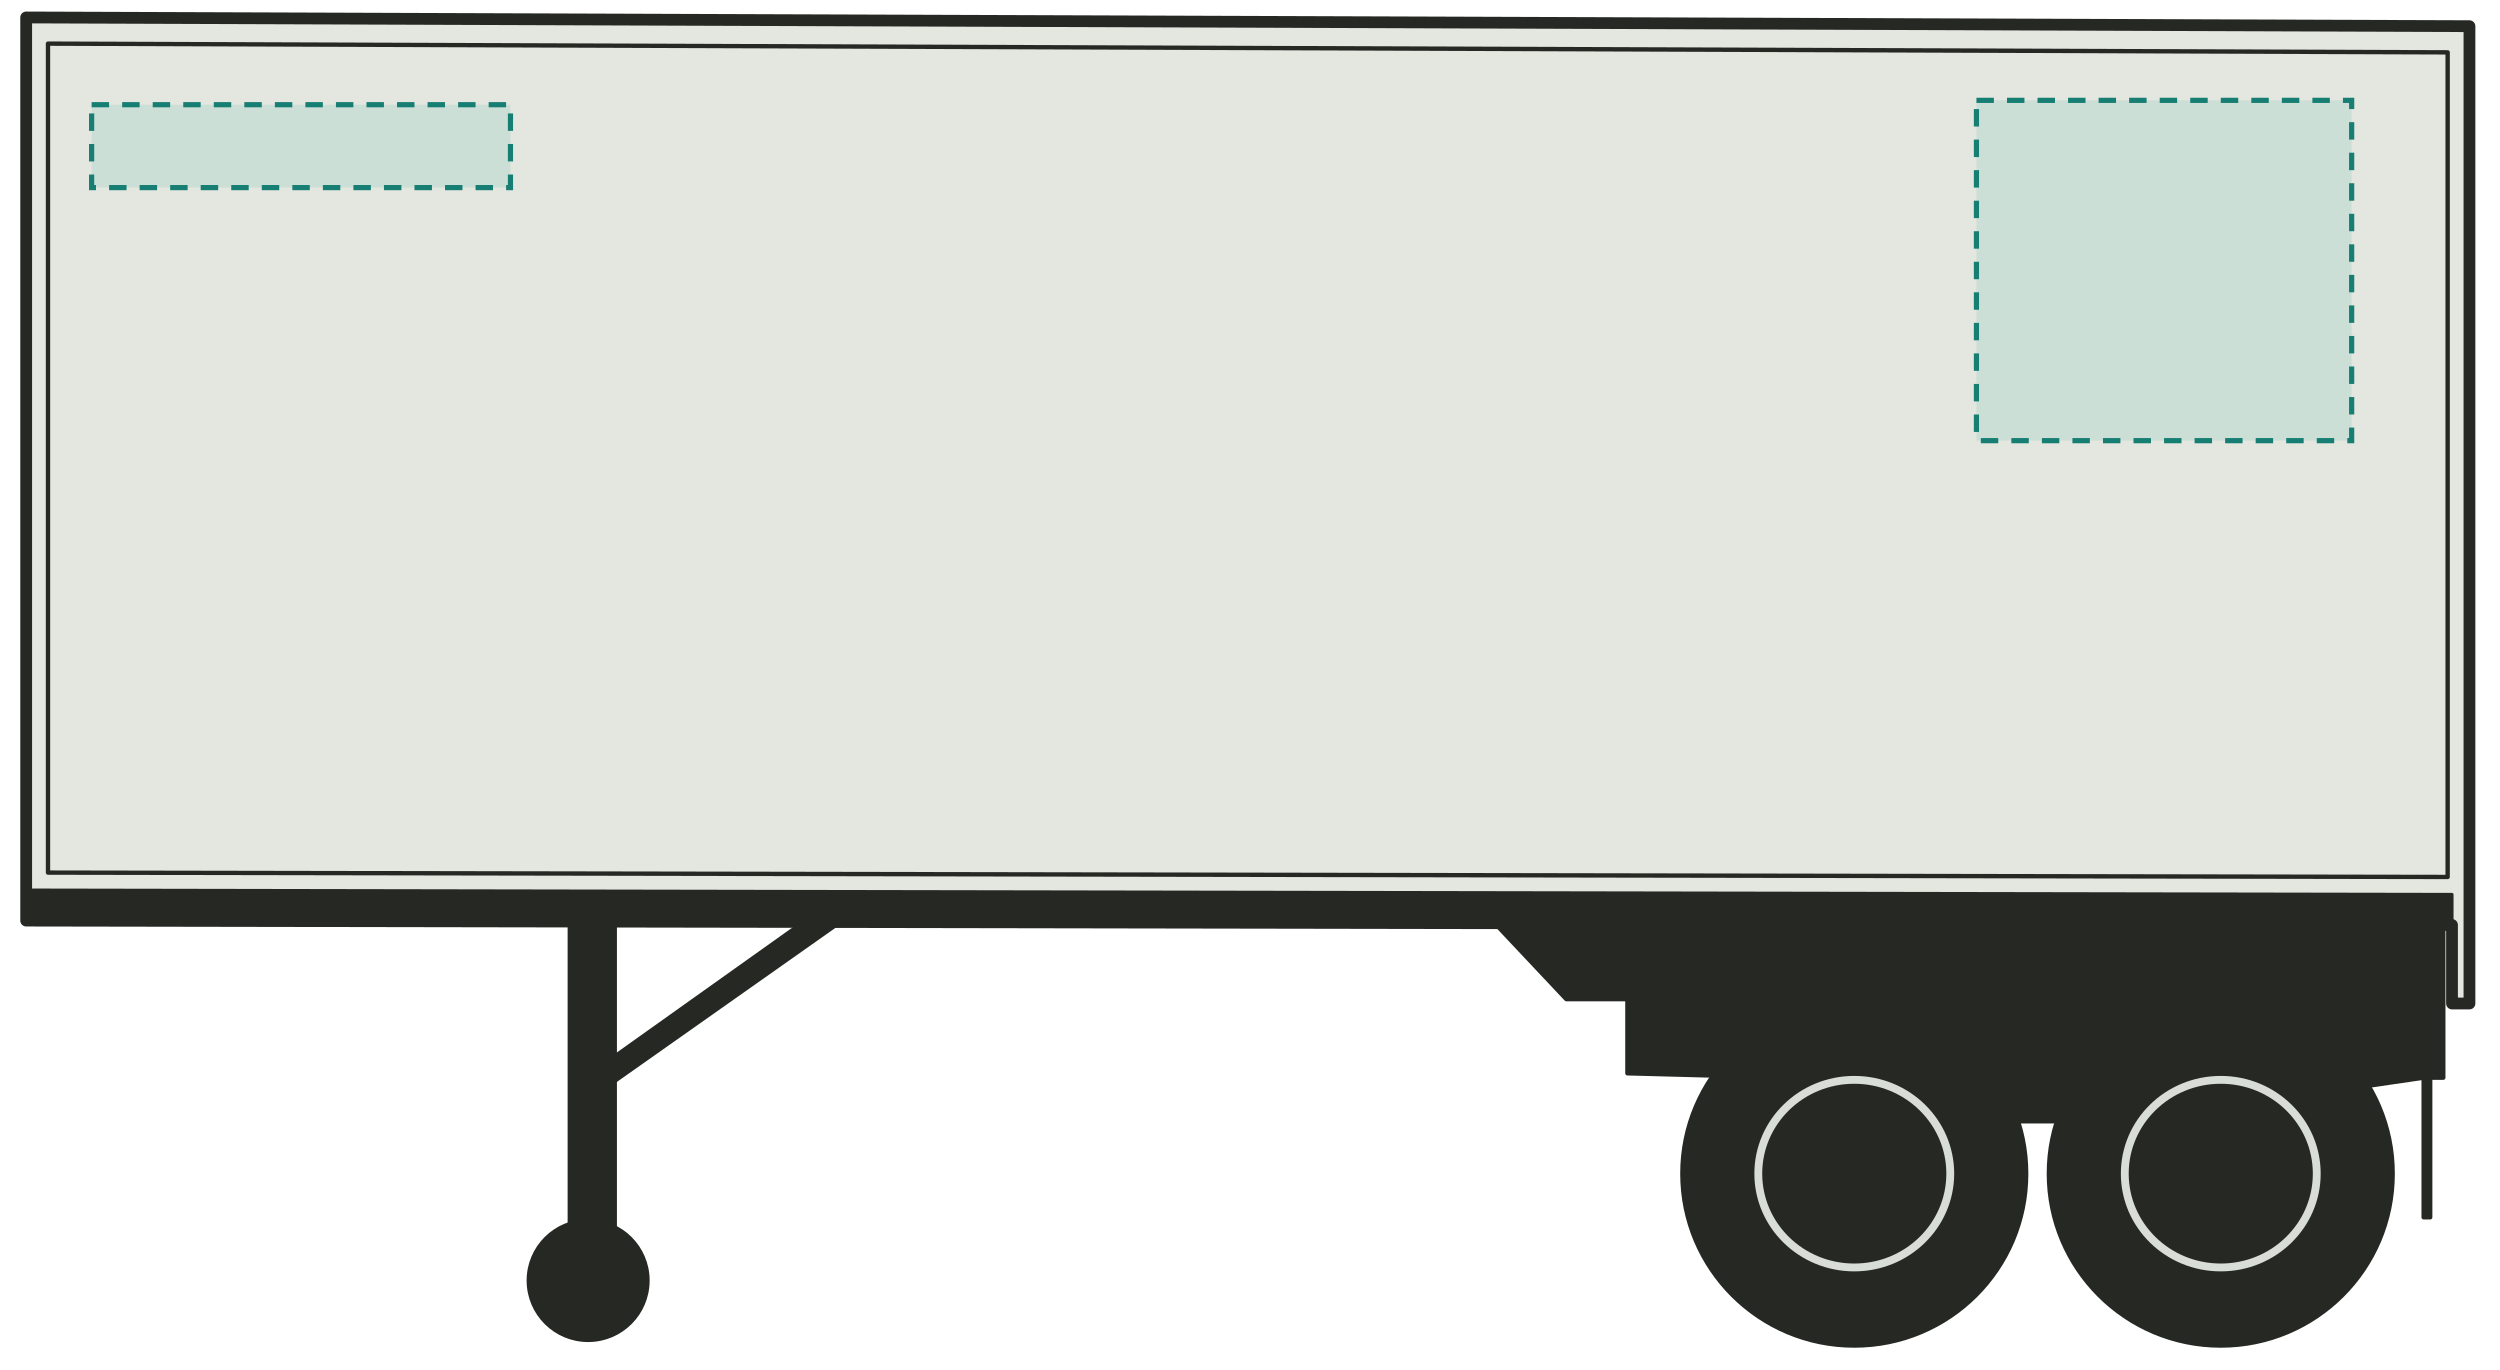
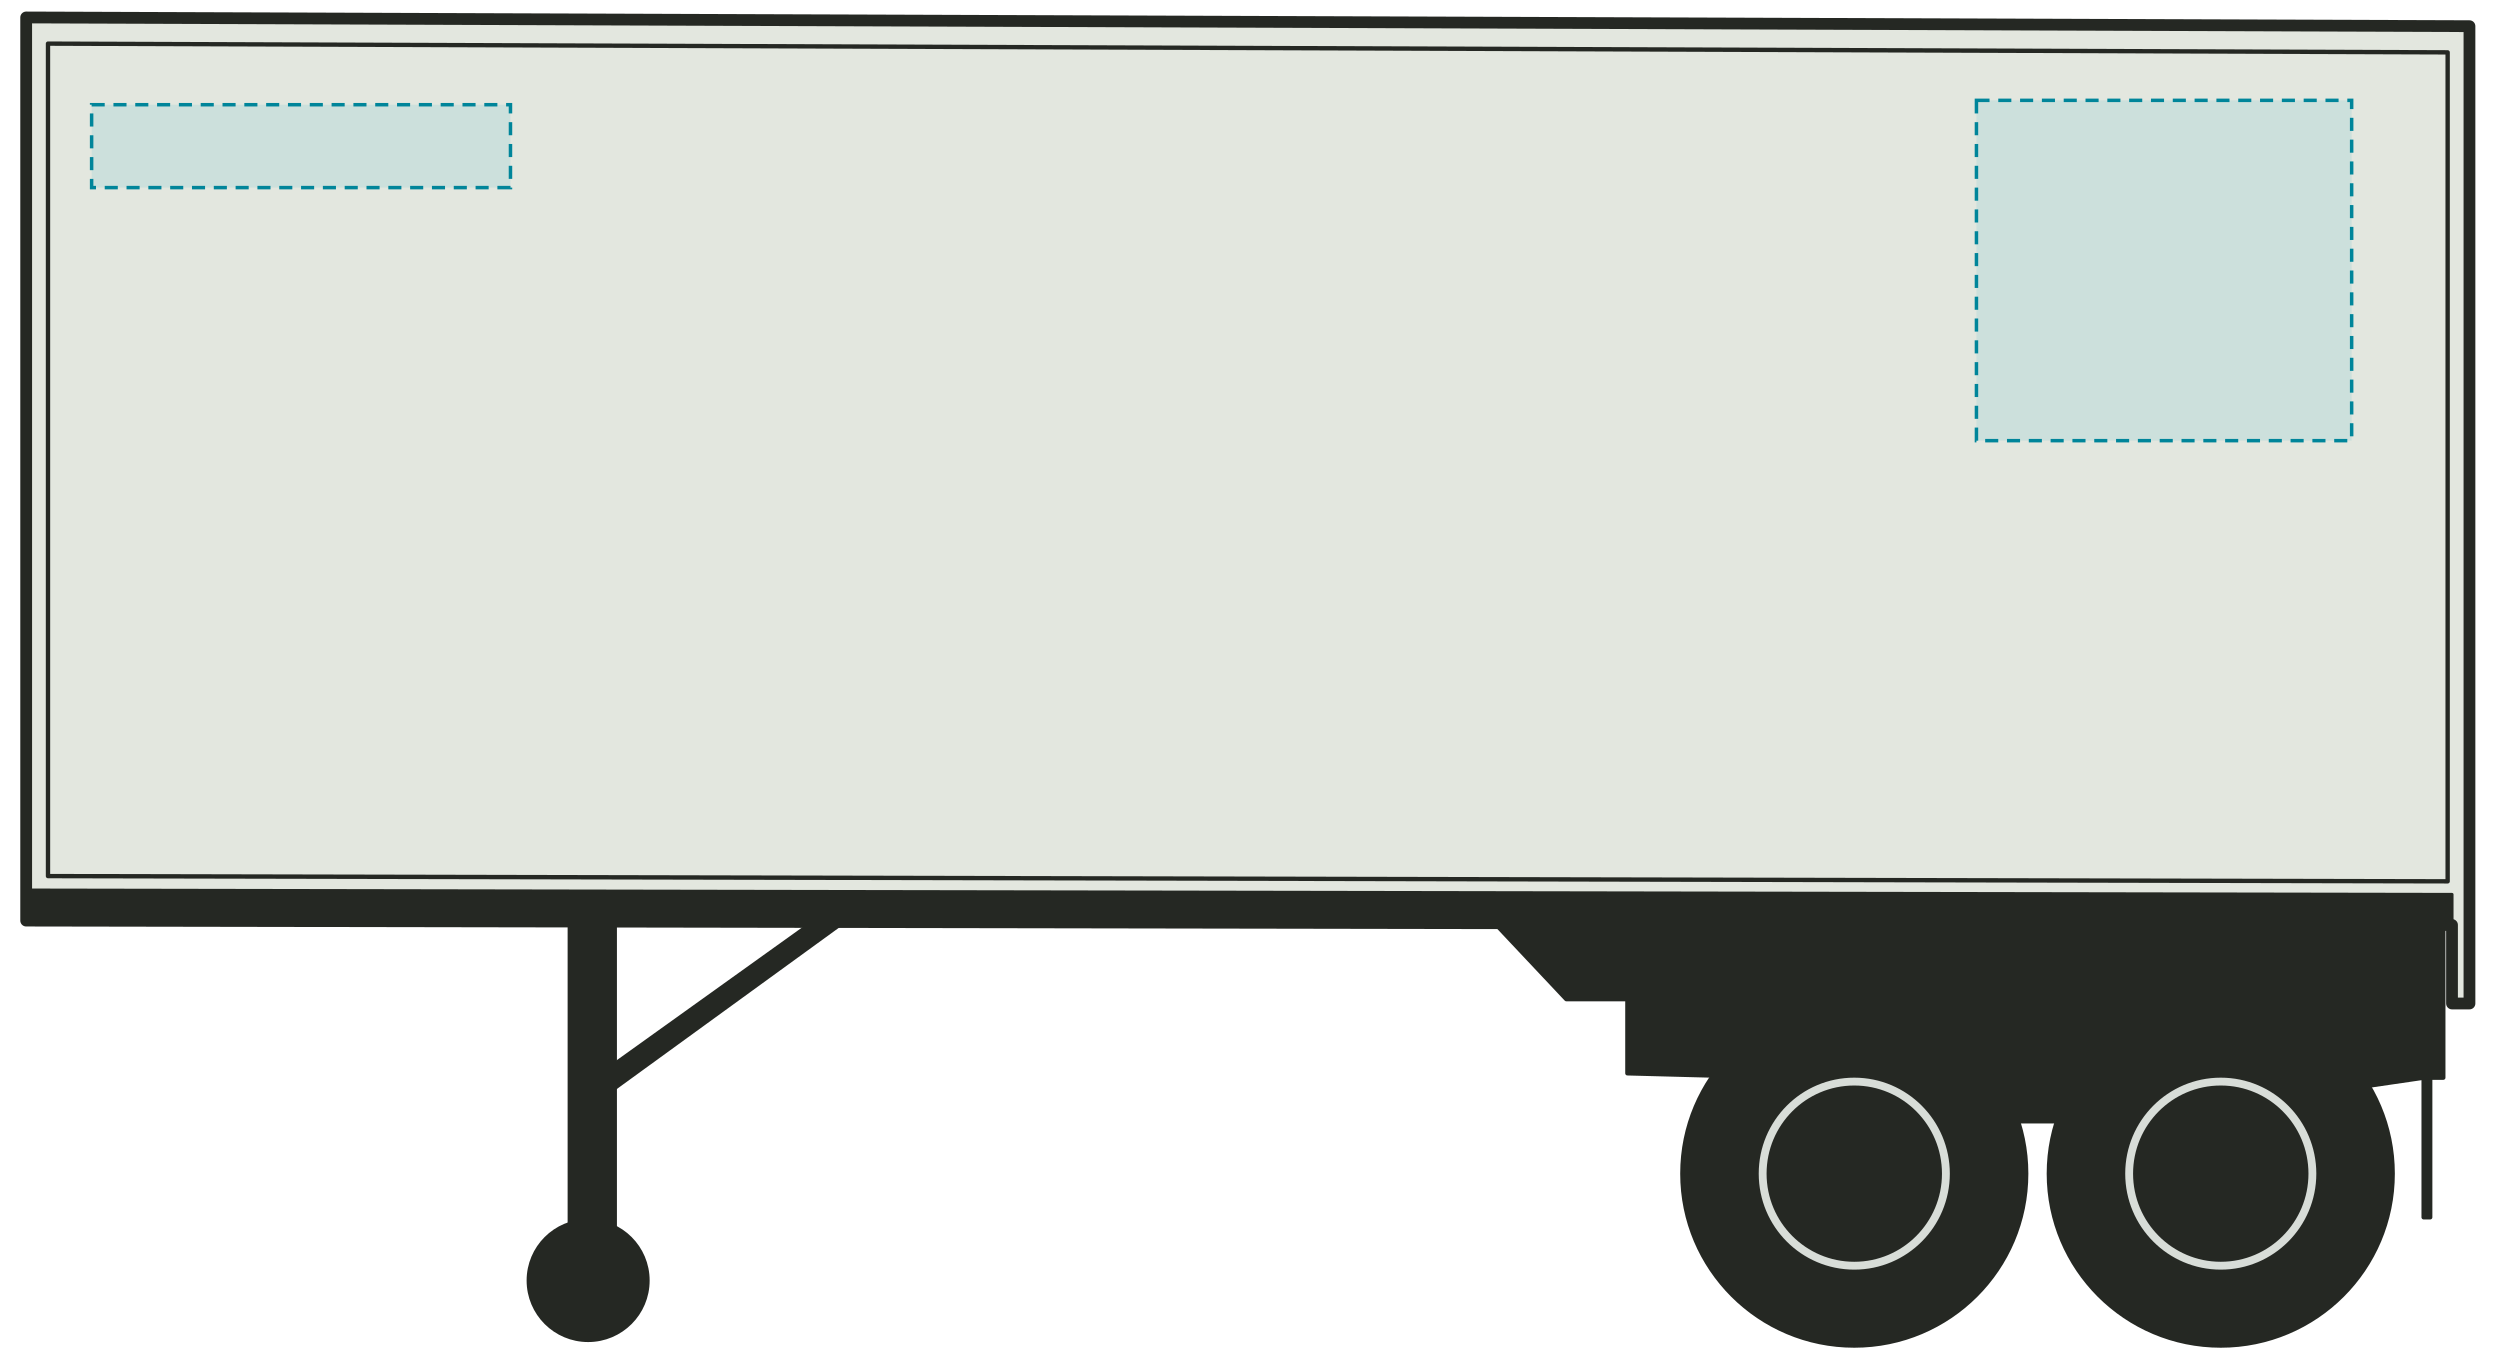
- <svg xmlns="http://www.w3.org/2000/svg" width="573" height="314" viewBox="703 682 573 314" version="1.1" data-asset="V15-trailer-side" data-revision="source-reconstruction-20261018">
+ <svg xmlns="http://www.w3.org/2000/svg" width="573" height="314" viewBox="703 682 573 314" version="1.1" data-asset="V15-trailer-side" data-revision="trailers-signs-r2">
  <g id="object" data-layer="object">
    <g id="V15-trailer-side-running-gear-and-open-landing-brace" data-part="running-gear-and-open-landing-brace">
      <path id="V15-trailer-side-rear-underframe-1" data-part="rear-underframe" stroke-linejoin="round" stroke-linecap="round" d="M1025 887 L1263 888 L1263 929 L1260 929 L1260 961 L1258.5 961 L1258.5 929 L1190 939 L1152 939 L1152 930 L1076 928 L1076 911 L1062 911 L1046 894 L1025 894 Z" fill="#252823" stroke="#252823" stroke-width="1" data-material="tyre" />
      <ellipse id="V15-trailer-side-front-tyre-2" data-part="front-tyre" stroke-linejoin="round" stroke-linecap="round" cx="1128" cy="951" rx="39.5" ry="39.5" fill="#252823" stroke="#252823" stroke-width="0.8" data-material="tyre" />
-       <ellipse id="V15-trailer-side-front-rim-3" data-part="front-rim" stroke-linejoin="round" stroke-linecap="round" cx="1128" cy="951" rx="22" ry="21.5" fill="none" stroke="#d8ddd8" stroke-width="1.8" />
+       <ellipse id="V15-trailer-side-front-rim-3" data-part="front-rim" stroke-linejoin="round" stroke-linecap="round" cx="1128" cy="951" rx="21.0" ry="21.1" fill="none" stroke="#d8ddd8" stroke-width="1.8" />
      <ellipse id="V15-trailer-side-rear-tyre-4" data-part="rear-tyre" stroke-linejoin="round" stroke-linecap="round" cx="1212" cy="951" rx="39.5" ry="39.5" fill="#252823" stroke="#252823" stroke-width="0.8" data-material="tyre" />
-       <ellipse id="V15-trailer-side-rear-rim-5" data-part="rear-rim" stroke-linejoin="round" stroke-linecap="round" cx="1212" cy="951" rx="22" ry="21.5" fill="none" stroke="#d8ddd8" stroke-width="1.8" />
+       <ellipse id="V15-trailer-side-rear-rim-5" data-part="rear-rim" stroke-linejoin="round" stroke-linecap="round" cx="1212" cy="951" rx="21.0" ry="21.1" fill="none" stroke="#d8ddd8" stroke-width="1.8" />
      <rect id="V15-trailer-side-landing-stem-6" data-part="landing-stem" stroke-linejoin="round" stroke-linecap="round" x="833.5" y="890" width="10.5" height="78" rx="0" fill="#252823" stroke="#252823" stroke-width="0.8" data-material="tyre" />
-       <polygon id="V15-trailer-side-diagonal-brace-7" data-part="diagonal-brace" stroke-linejoin="round" stroke-linecap="round" points="841,932 841,926 893,889 902,889" fill="#252823" stroke="#252823" stroke-width="0.6" data-material="tyre" />
+       <polygon id="V15-trailer-side-diagonal-brace-7" data-part="diagonal-brace" stroke-linejoin="round" stroke-linecap="round" points="841.8,933.1 841.8,927.2 895.0,889.1 902.4,889.1" fill="#252823" stroke="#252823" stroke-width="0.6" data-material="tyre" />
      <ellipse id="V15-trailer-side-landing-wheel-8" data-part="landing-wheel" stroke-linejoin="round" stroke-linecap="round" cx="837.8" cy="975.5" rx="13.7" ry="13.7" fill="#252823" stroke="#252823" stroke-width="0.8" data-material="tyre" />
    </g>
    <g id="V15-trailer-side-cargo-box" data-part="cargo-box">
      <path id="V15-trailer-side-outer-frame-9" data-part="outer-frame" stroke-linejoin="round" stroke-linecap="round" d="M709 686 L1269 688 L1269 912 L1265 912 L1265 894 L709 893 Z" fill="#e3e7df" stroke="#252823" stroke-width="2.7" data-material="cargo" />
-       <path id="V15-trailer-side-inner-panel-10" data-part="inner-panel" stroke-linejoin="round" stroke-linecap="round" d="M714 692 L1264 694 L1264 883 L714 882 Z" fill="#e3e7df" stroke="#252823" stroke-width="1" data-material="cargo" />
+       <path id="V15-trailer-side-inner-panel-10" data-part="inner-panel" stroke-linejoin="round" stroke-linecap="round" d="M714 692 L1264 694 L1264 884 L714 882.8 Z" fill="#e3e7df" stroke="#252823" stroke-width="1" data-material="cargo" />
      <path id="V15-trailer-side-bottom-sill-11" data-part="bottom-sill" stroke-linejoin="round" stroke-linecap="round" d="M709 886 L1265 887 L1265 894 L709 893 Z" fill="#252823" stroke="#252823" stroke-width="0.7" data-material="tyre" />
    </g>
  </g>
  <g id="branding" data-layer="branding" aria-label="Insert replacement identity artwork here" />
-   <g id="branding-zones" data-layer="guides">
-     <polygon id="zone-side-signature" points="1156,705 1242,705 1242,783 1156,783" fill="#24a494" fill-opacity=".12" stroke="#167e73" stroke-width="1.19" stroke-dasharray="4 3" data-zone="side-signature" />
-     <polygon id="zone-side-unit" points="724,706 820,706 820,725 724,725" fill="#24a494" fill-opacity=".12" stroke="#167e73" stroke-width="1.19" stroke-dasharray="4 3" data-zone="side-unit" />
+   <g id="branding-guides" data-layer="branding-guides">
+     <polygon id="guide-side-signature" points="1156,705 1242,705 1242,783 1156,783" fill="#24abc4" fill-opacity=".12" stroke="#00859a" stroke-width="0.8" stroke-dasharray="3 2" data-role="guide" />
+     <polygon id="guide-side-unit" points="724,706 820,706 820,725 724,725" fill="#24abc4" fill-opacity=".12" stroke="#00859a" stroke-width="0.8" stroke-dasharray="3 2" data-role="guide" />
  </g>
</svg>
